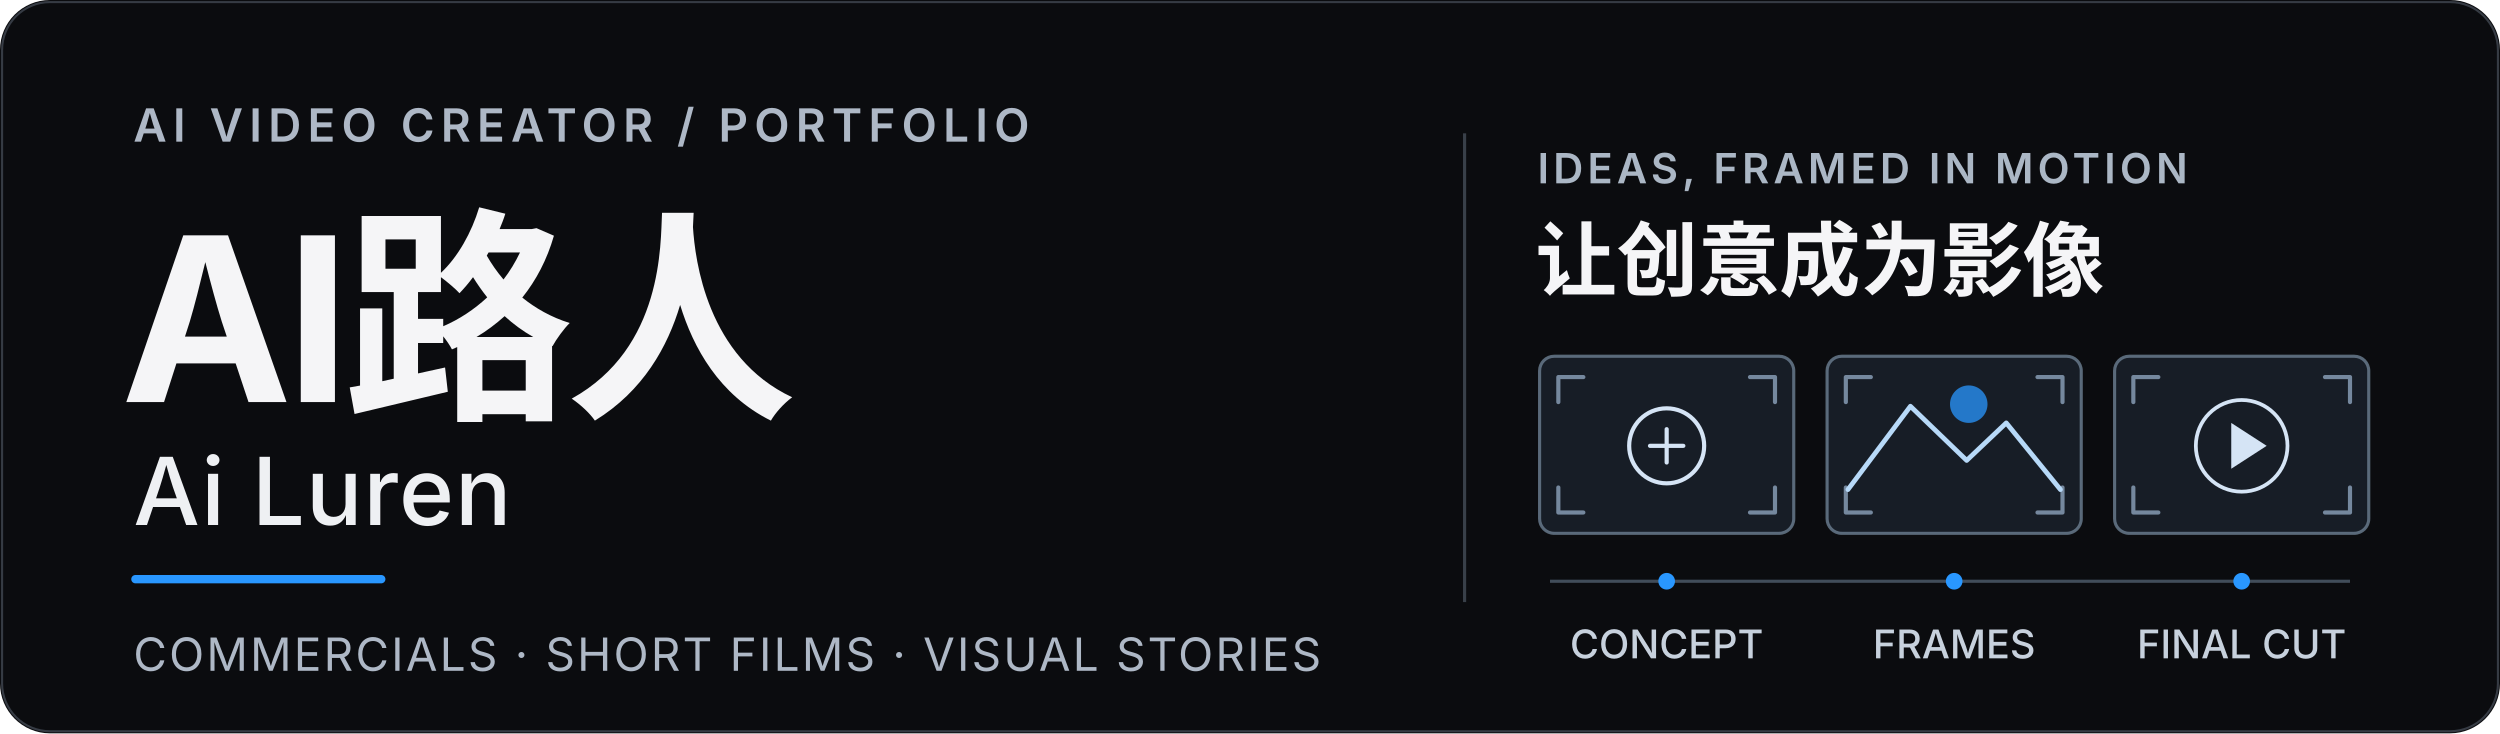
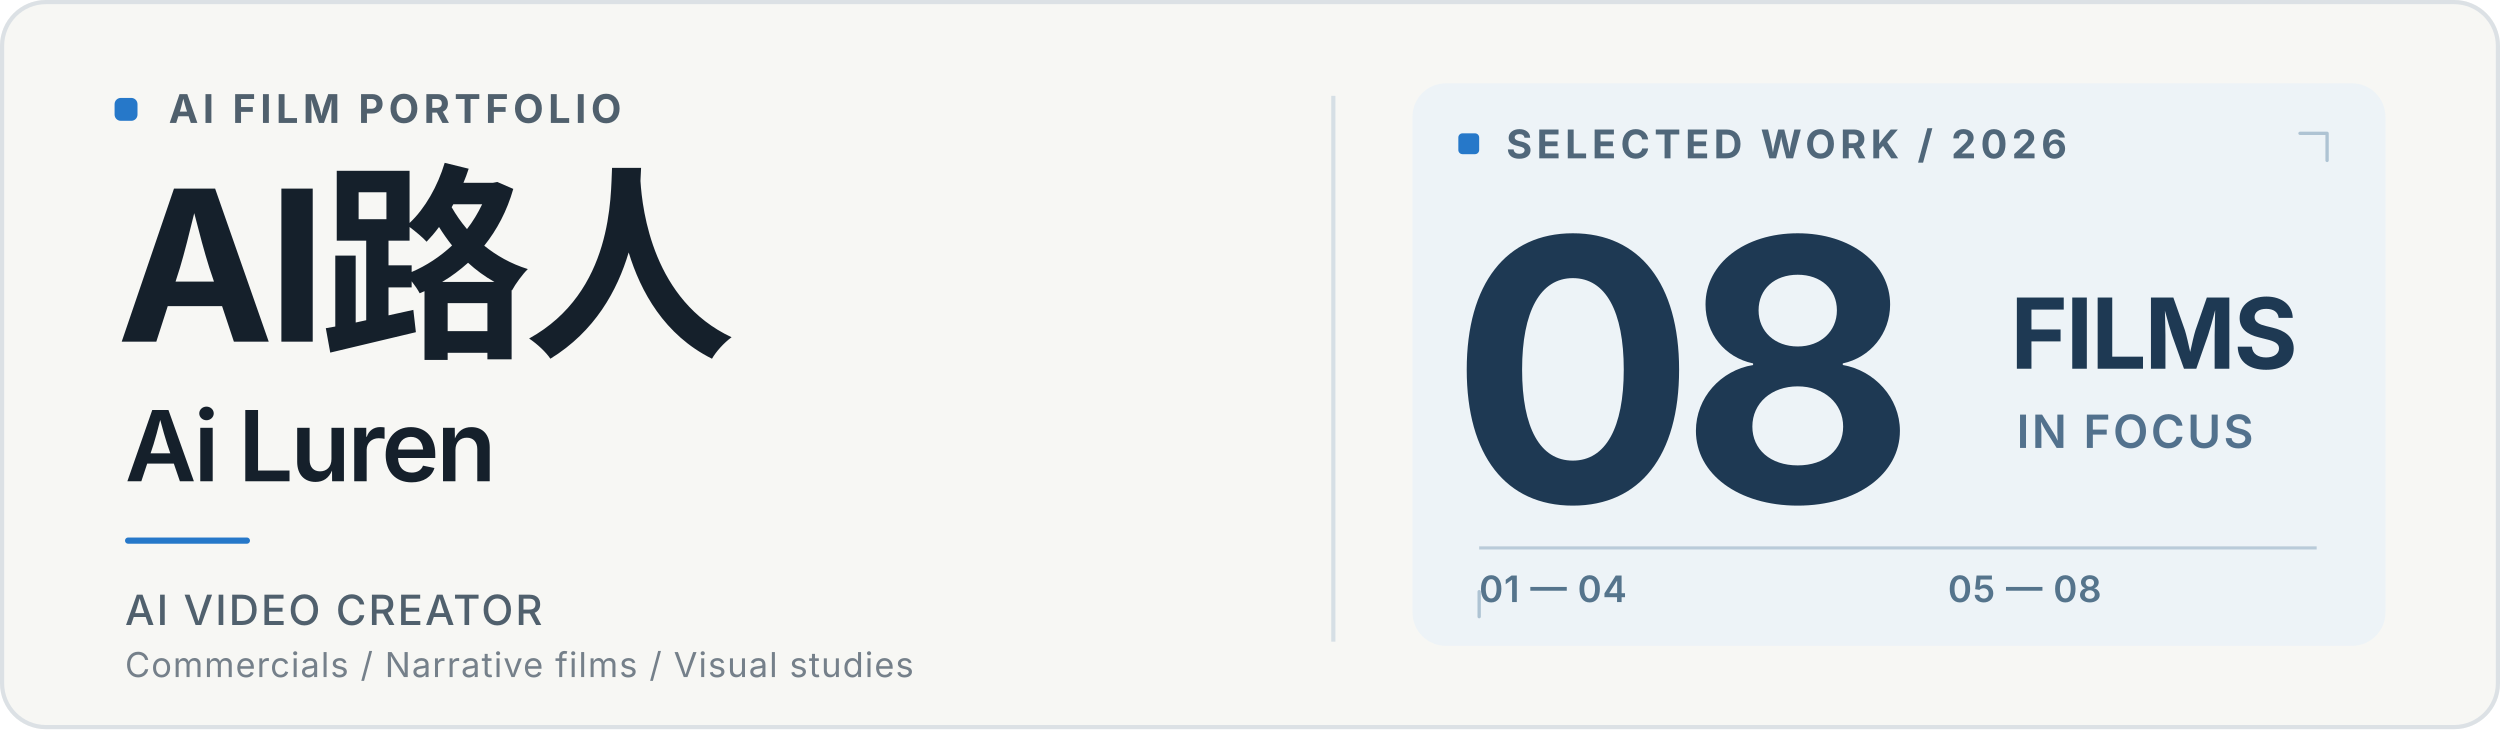
- <svg xmlns="http://www.w3.org/2000/svg" width="1200" height="352" viewBox="0 0 1200 352" role="img" aria-labelledby="title desc">
-   <rect width="1200" height="352" rx="24" fill="#0b0c0f" />
-   <rect x="1" y="1" width="1198" height="350" rx="23" fill="none" stroke="#596370" stroke-opacity=".55" />
+ <svg xmlns="http://www.w3.org/2000/svg" width="1200" height="350" viewBox="0 0 1200 350" role="img" aria-labelledby="title description">
+   <rect width="1200" height="350" rx="22" fill="#f7f7f4" />
+   <rect x="1" y="1" width="1198" height="348" rx="21" fill="none" stroke="#dce1e5" stroke-width="2" />
  <g font-family="-apple-system,BlinkMacSystemFont,Segoe UI,PingFang SC,Microsoft YaHei,sans-serif">
-     <text x="64" y="68" fill="#aeb8c6" font-size="22" font-weight="600" letter-spacing="3">AI VIDEO CREATOR  /  PORTFOLIO</text>
-     <text x="58" y="193" fill="#f5f5f7" font-size="110" font-weight="700" letter-spacing="-3">AI路人</text>
-     <text x="64" y="252" fill="#eef0f3" font-size="45" font-weight="550" letter-spacing=".5">Ai Luren</text>
-     <path d="M65 278H183" stroke="#2997ff" stroke-width="4" stroke-linecap="round" />
-     <text x="64" y="322" fill="#aeb8c6" font-size="22" letter-spacing="1.1">COMMERCIALS  ·  SHORT FILMS  ·  VISUAL STORIES</text>
-     <path d="M703 64V289" stroke="#596370" stroke-opacity=".60" stroke-width="1.5" />
-     <text x="738" y="88" fill="#abb7c5" font-size="20" font-weight="600" letter-spacing="2">IDEAS, FRAMED IN MOTION</text>
-     <text x="737" y="139" fill="#f5f5f7" font-size="39" font-weight="600">让创意成为影像</text>
-     <g fill="#171d26" stroke="#6e8295" stroke-opacity=".78" stroke-width="1.5">
-       <rect x="739" y="171" width="122" height="85" rx="7" />
-       <rect x="877" y="171" width="122" height="85" rx="7" />
-       <rect x="1015" y="171" width="122" height="85" rx="7" />
+     <rect x="55" y="47" width="11" height="11" rx="3" fill="#2678c9" />
+     <text x="81" y="59" fill="#50606d" font-weight="650" font-size="19" letter-spacing="2.2">AI FILM PORTFOLIO</text>
+     <text x="56" y="164" fill="#15202b" font-weight="750" font-size="101" letter-spacing="-3">AI路人</text>
+     <text x="60" y="231" fill="#15202b" font-weight="570" font-size="47" letter-spacing="-1.4">Ai Luren</text>
+     <rect x="60" y="258" width="60" height="3" rx="1.5" fill="#2678c9" />
+     <text x="60" y="300" fill="#50606d" font-weight="550" font-size="20" letter-spacing="1.05">AI VIDEO CREATOR</text>
+     <text x="60" y="325" fill="#75808a" font-size="16.5" letter-spacing=".55">Commercials  /  Narrative films  /  Visual studies</text>
+     <path d="M640 46V308" stroke="#d6dfe5" stroke-width="2" />
+     <rect x="678" y="40" width="467" height="270" rx="16" fill="#edf3f7" />
+     <rect x="700" y="64" width="10" height="10" rx="2" fill="#2678c9" />
+     <text x="723" y="76" fill="#50677a" font-weight="680" font-size="19" letter-spacing="2.15">SELECTED WORK / 2026</text>
+     <text x="696" y="241" fill="#1e3953" font-weight="700" font-size="175" letter-spacing="-8">08</text>
+     <text x="965" y="177" fill="#1e3953" font-size="47" font-weight="700" letter-spacing="-1">FILMS</text>
+     <text x="968" y="215" fill="#52718d" font-size="22" font-weight="600" letter-spacing="1.25">IN FOCUS</text>
+     <path d="M710 263H1112" stroke="#b9cbd9" stroke-width="1.5" />
+     <g fill="#55748c" font-size="17.5" font-weight="570" letter-spacing=".4">
+       <text x="710" y="289">01 — 04</text>
+       <text x="935" y="289">05 — 08</text>
    </g>
-     <g stroke="#8ca3bc" stroke-opacity=".8" stroke-width="2" stroke-linecap="round" stroke-linejoin="round" fill="none">
-       <path d="M748 181h12m-12 0v12m104-12h-12m12 0v12M748 246h12m-12 0v-12m104 12h-12m12 0v-12" />
-       <path d="M886 181h12m-12 0v12m104-12h-12m12 0v12M886 246h12m-12 0v-12m104 12h-12m12 0v-12" />
-       <path d="M1024 181h12m-12 0v12m104-12h-12m12 0v12M1024 246h12m-12 0v-12m104 12h-12m12 0v-12" />
-     </g>
-     <circle cx="800" cy="214" r="18" stroke="#d5e4f5" stroke-width="2" fill="none" />
-     <path d="M792 214h16m-8-8v16" stroke="#d5e4f5" stroke-width="2" stroke-linecap="round" />
-     <path d="M887 235l30-40 27 26 19-18 26 32" fill="none" stroke="#b7d9f8" stroke-width="2.3" stroke-linecap="round" stroke-linejoin="round" />
-     <circle cx="945" cy="194" r="9" fill="#2997ff" fill-opacity=".75" />
-     <circle cx="1076" cy="214" r="22" stroke="#d5e4f5" stroke-width="1.8" fill="none" />
-     <path d="M1071 203l17 11-17 11z" fill="#d5e4f5" />
-     <path d="M744 279H1128" stroke="#576778" stroke-opacity=".72" stroke-width="1.5" />
-     <circle cx="800" cy="279" r="4" fill="#2997ff" />
-     <circle cx="938" cy="279" r="4" fill="#2997ff" />
-     <circle cx="1076" cy="279" r="4" fill="#2997ff" />
-     <g font-size="19" fill="#c7d1dd" font-weight="550">
-       <text x="800" y="316" text-anchor="middle">CONCEPT</text>
-       <text x="938" y="316" text-anchor="middle">FRAMES</text>
-       <text x="1076" y="316" text-anchor="middle">FINAL CUT</text>
+     <g stroke="#aec3d3" stroke-width="1.6" fill="none" stroke-linecap="round">
+       <path d="M1117 64h-13m13 0v13" />
+       <path d="M710 296v-12" />
    </g>
  </g>
</svg>
